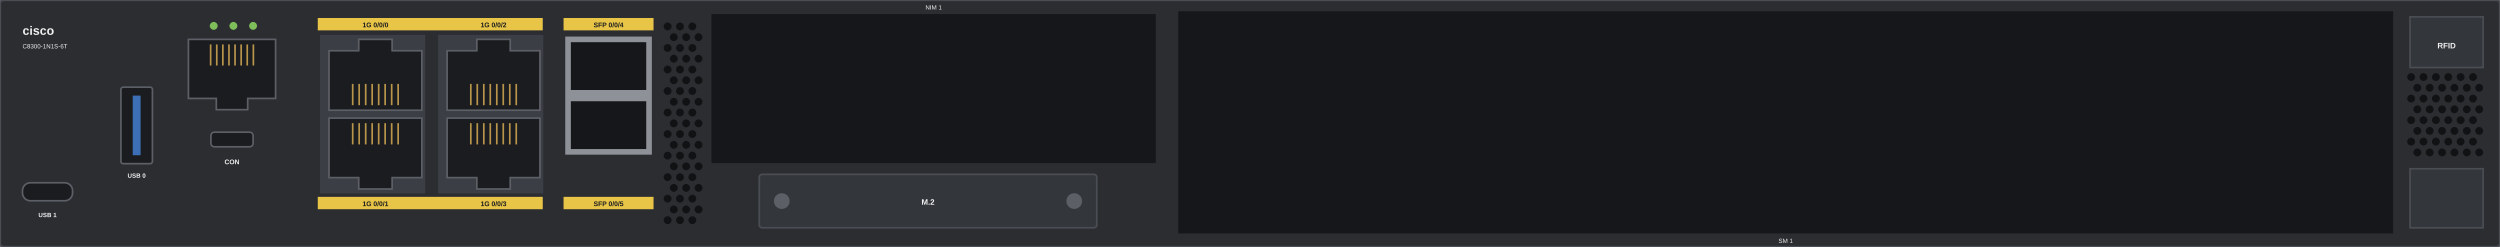
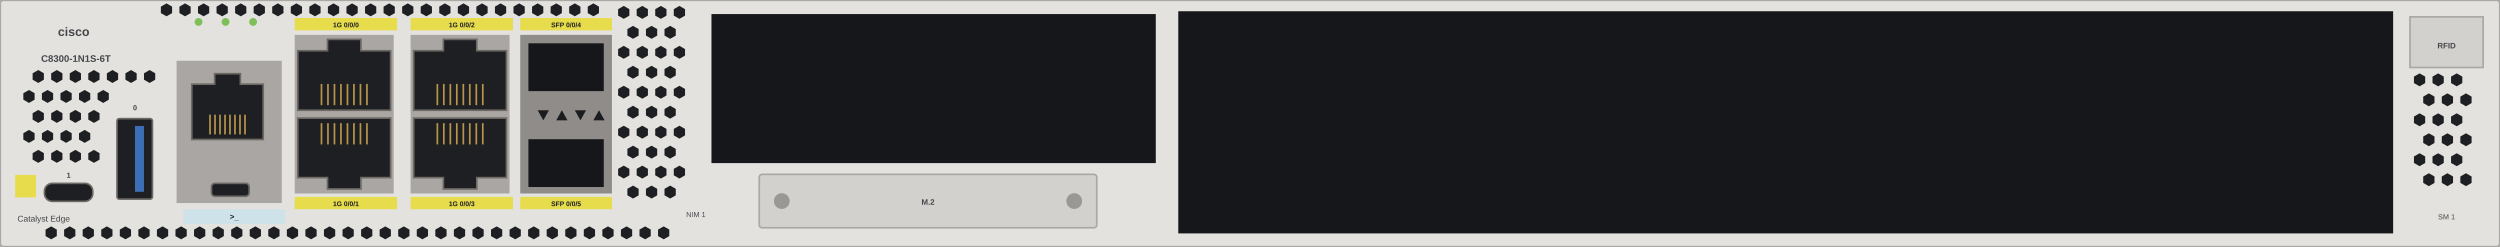
<svg xmlns="http://www.w3.org/2000/svg" width="444.5mm" height="43.9mm" viewBox="0 0 444.5 43.9">
-   <rect x="0" y="0" width="444.5" height="43.9" fill="#2b2d31" rx="0.6" stroke="#4a4d53" stroke-width="0.4" />
-   <text x="4" y="6.2" style="font-family:Arial, Helvetica, sans-serif" font-size="2.2" font-weight="bold" text-anchor="start" fill="#f2f2f2">cisco</text>
-   <text x="4" y="8.6" style="font-family:Arial, Helvetica, sans-serif" font-size="1.1" font-weight="normal" text-anchor="start" fill="#f2f2f2">C8300-1N1S-6T</text>
-   <rect x="4" y="32.5" width="8.9" height="3.2" fill="#1b1c1f" rx="1.4" stroke="#5c5f66" stroke-width="0.3" />
-   <text x="8.45" y="38.6" style="font-family:Arial, Helvetica, sans-serif" font-size="1.1" font-weight="bold" text-anchor="middle" fill="#f2f2f2">USB 1</text>
-   <rect x="21.5" y="15.5" width="5.6" height="13.6" fill="#1b1c1f" rx="0.4" stroke="#5c5f66" stroke-width="0.3" />
-   <rect x="23.6" y="17" width="1.4" height="10.6" fill="#3d6fb6" />
-   <text x="24.3" y="31.6" style="font-family:Arial, Helvetica, sans-serif" font-size="1.1" font-weight="bold" text-anchor="middle" fill="#f2f2f2">USB 0</text>
-   <circle cx="38" cy="4.6" r="0.7" fill="#7fbf5a" />
-   <circle cx="41.5" cy="4.6" r="0.7" fill="#7fbf5a" />
-   <circle cx="45" cy="4.6" r="0.7" fill="#7fbf5a" />
+   <rect x="0" y="0" width="444.5" height="43.9" fill="#e3e2df" rx="0.6" stroke="#a9a8a4" stroke-width="0.4" />
+   <text x="13.1" y="6.4" style="font-family:Arial, Helvetica, sans-serif" font-size="2.2" font-weight="bold" text-anchor="middle" fill="#45464a">cisco</text>
+   <text x="13.5" y="11" style="font-family:Arial, Helvetica, sans-serif" font-size="1.7" font-weight="bold" text-anchor="middle" fill="#45464a">C8300-1N1S-6T</text>
+   <path d="M6.8 12.45L7.8 13.03V14.17L6.8 14.75L5.8 14.17V13.03ZM10.1 12.45L11.1 13.03V14.17L10.1 14.75L9.1 14.17V13.03ZM13.4 12.45L14.4 13.03V14.17L13.4 14.75L12.4 14.17V13.03ZM16.7 12.45L17.7 13.03V14.17L16.7 14.75L15.7 14.17V13.03ZM20 12.45L21 13.03V14.17L20 14.75L19 14.17V13.03ZM23.3 12.45L24.3 13.03V14.17L23.3 14.75L22.3 14.17V13.03ZM26.6 12.45L27.6 13.03V14.17L26.6 14.75L25.6 14.17V13.03ZM5.15 16L6.15 16.57V17.72L5.15 18.3L4.15 17.72V16.57ZM8.45 16L9.45 16.57V17.72L8.45 18.3L7.45 17.72V16.57ZM11.75 16L12.75 16.57V17.72L11.75 18.3L10.75 17.72V16.57ZM15.05 16L16.05 16.57V17.72L15.05 18.3L14.05 17.72V16.57ZM18.35 16L19.35 16.57V17.72L18.35 18.3L17.35 17.72V16.57ZM6.8 19.55L7.8 20.12V21.27L6.8 21.85L5.8 21.27V20.12ZM10.1 19.55L11.1 20.12V21.27L10.1 21.85L9.1 21.27V20.12ZM13.4 19.55L14.4 20.12V21.27L13.4 21.85L12.4 21.27V20.12ZM16.7 19.55L17.7 20.12V21.27L16.7 21.85L15.7 21.27V20.12ZM5.15 23.1L6.15 23.68V24.82L5.15 25.4L4.15 24.82V23.68ZM8.45 23.1L9.45 23.68V24.82L8.45 25.4L7.45 24.82V23.68ZM11.75 23.1L12.75 23.68V24.82L11.75 25.4L10.75 24.82V23.68ZM15.05 23.1L16.05 23.68V24.82L15.05 25.4L14.05 24.82V23.68ZM6.8 26.65L7.8 27.23V28.38L6.8 28.95L5.8 28.38V27.23ZM10.1 26.65L11.1 27.23V28.38L10.1 28.95L9.1 28.38V27.23ZM13.4 26.65L14.4 27.23V28.38L13.4 28.95L12.4 28.38V27.23ZM16.7 26.65L17.7 27.23V28.38L16.7 28.95L15.7 28.38V27.23ZM29.6 0.6L30.6 1.18V2.33L29.6 2.9L28.6 2.33V1.18ZM32.9 0.6L33.9 1.18V2.33L32.9 2.9L31.9 2.33V1.18ZM36.2 0.6L37.2 1.18V2.33L36.2 2.9L35.2 2.33V1.18ZM39.5 0.6L40.5 1.18V2.33L39.5 2.9L38.5 2.33V1.18ZM42.8 0.6L43.8 1.18V2.33L42.8 2.9L41.8 2.33V1.18ZM46.1 0.6L47.1 1.18V2.33L46.1 2.9L45.1 2.33V1.18ZM49.4 0.6L50.4 1.18V2.33L49.4 2.9L48.4 2.33V1.18ZM52.7 0.6L53.7 1.18V2.33L52.7 2.9L51.7 2.33V1.18ZM56 0.6L57 1.18V2.33L56 2.9L55 2.33V1.18ZM59.3 0.6L60.3 1.18V2.33L59.3 2.9L58.3 2.33V1.18ZM62.6 0.6L63.6 1.18V2.33L62.6 2.9L61.6 2.33V1.18ZM65.9 0.6L66.9 1.18V2.33L65.9 2.9L64.9 2.33V1.18ZM69.2 0.6L70.2 1.18V2.33L69.2 2.9L68.2 2.33V1.18ZM72.5 0.6L73.5 1.18V2.33L72.5 2.9L71.5 2.33V1.18ZM75.8 0.6L76.8 1.18V2.33L75.8 2.9L74.8 2.33V1.18ZM79.1 0.6L80.1 1.18V2.33L79.1 2.9L78.1 2.33V1.18ZM82.4 0.6L83.4 1.18V2.33L82.4 2.9L81.4 2.33V1.18ZM85.7 0.6L86.7 1.18V2.33L85.7 2.9L84.7 2.33V1.18ZM89 0.6L90 1.18V2.33L89 2.9L88 2.33V1.18ZM92.3 0.6L93.3 1.18V2.33L92.3 2.9L91.3 2.33V1.18ZM95.6 0.6L96.6 1.18V2.33L95.6 2.9L94.6 2.33V1.18ZM98.9 0.6L99.9 1.18V2.33L98.9 2.9L97.9 2.33V1.18ZM102.2 0.6L103.2 1.18V2.33L102.2 2.9L101.2 2.33V1.18ZM105.5 0.6L106.5 1.18V2.33L105.5 2.9L104.5 2.33V1.18ZM9.1 40.25L10.1 40.82V41.98L9.1 42.55L8.1 41.98V40.82ZM12.4 40.25L13.4 40.82V41.98L12.4 42.55L11.4 41.98V40.82ZM15.7 40.25L16.7 40.82V41.98L15.7 42.55L14.7 41.98V40.82ZM19 40.25L20 40.82V41.98L19 42.55L18 41.98V40.82ZM22.3 40.25L23.3 40.82V41.98L22.3 42.55L21.3 41.98V40.82ZM25.6 40.25L26.6 40.82V41.98L25.6 42.55L24.6 41.98V40.82ZM28.9 40.25L29.9 40.82V41.98L28.9 42.55L27.9 41.98V40.82ZM32.2 40.25L33.2 40.82V41.98L32.2 42.55L31.2 41.98V40.82ZM35.5 40.25L36.5 40.82V41.98L35.5 42.55L34.5 41.98V40.82ZM38.8 40.25L39.8 40.82V41.98L38.8 42.55L37.8 41.98V40.82ZM42.1 40.25L43.1 40.82V41.98L42.1 42.55L41.1 41.98V40.82ZM45.4 40.25L46.4 40.82V41.98L45.4 42.55L44.4 41.98V40.82ZM48.7 40.25L49.7 40.82V41.98L48.7 42.55L47.7 41.98V40.82ZM52 40.25L53 40.82V41.98L52 42.55L51 41.98V40.82ZM55.3 40.25L56.3 40.82V41.98L55.3 42.55L54.3 41.98V40.82ZM58.6 40.25L59.6 40.82V41.98L58.6 42.55L57.6 41.98V40.82ZM61.9 40.25L62.9 40.82V41.98L61.9 42.55L60.9 41.98V40.82ZM65.2 40.25L66.2 40.82V41.98L65.2 42.55L64.2 41.98V40.82ZM68.5 40.25L69.5 40.82V41.98L68.5 42.55L67.5 41.98V40.82ZM71.8 40.25L72.8 40.82V41.98L71.8 42.55L70.8 41.98V40.82ZM75.1 40.25L76.1 40.82V41.98L75.1 42.55L74.1 41.98V40.82ZM78.4 40.25L79.4 40.82V41.98L78.4 42.55L77.4 41.98V40.82ZM81.7 40.25L82.7 40.82V41.98L81.7 42.55L80.7 41.98V40.82ZM85 40.25L86 40.82V41.98L85 42.55L84 41.98V40.82ZM88.3 40.25L89.3 40.82V41.98L88.3 42.55L87.3 41.98V40.82ZM91.6 40.25L92.6 40.82V41.98L91.6 42.55L90.6 41.98V40.82ZM94.9 40.25L95.9 40.82V41.98L94.9 42.55L93.9 41.98V40.82ZM98.2 40.25L99.2 40.82V41.98L98.2 42.55L97.2 41.98V40.82ZM101.5 40.25L102.5 40.82V41.98L101.5 42.55L100.5 41.98V40.82ZM104.8 40.25L105.8 40.82V41.98L104.8 42.55L103.8 41.98V40.82ZM108.1 40.25L109.1 40.82V41.98L108.1 42.55L107.1 41.98V40.82ZM111.4 40.25L112.4 40.82V41.98L111.4 42.55L110.4 41.98V40.82ZM114.7 40.25L115.7 40.82V41.98L114.7 42.55L113.7 41.98V40.82ZM118 40.25L119 40.82V41.98L118 42.55L117 41.98V40.82Z" fill="#1e1f22" />
+   <rect x="2.7" y="31.1" width="3.7" height="4" fill="#e6dc4c" />
+   <rect x="7.9" y="32.6" width="8.6" height="3.2" fill="#1e1f22" rx="1.4" stroke="#6d6a66" stroke-width="0.3" />
+   <text x="12.2" y="31.6" style="font-family:Arial, Helvetica, sans-serif" font-size="1.3" font-weight="bold" text-anchor="middle" fill="#45464a">1</text>
+   <text x="3.1" y="39.4" style="font-family:Arial, Helvetica, sans-serif" font-size="1.5" font-weight="normal" text-anchor="start" fill="#45464a">Catalyst Edge</text>
+   <rect x="20.8" y="21.1" width="6.3" height="14.3" fill="#1e1f22" rx="0.4" stroke="#6d6a66" stroke-width="0.3" />
+   <rect x="24" y="22.4" width="1.6" height="11.7" fill="#3d6fb6" />
+   <text x="24" y="19.6" style="font-family:Arial, Helvetica, sans-serif" font-size="1.3" font-weight="bold" text-anchor="middle" fill="#45464a">0</text>
+   <circle cx="35.3" cy="3.9" r="0.7" fill="#7fbf5a" />
+   <circle cx="40.1" cy="3.9" r="0.7" fill="#7fbf5a" />
+   <circle cx="45" cy="3.9" r="0.7" fill="#7fbf5a" />
+   <rect x="31.4" y="10.8" width="18.7" height="25.3" fill="#aaa6a3" />
  <g id="con-con0">
-     <path d="M33.5 7H49V17.5H44.04V19.5H38.46V17.5H33.5Z" fill="#1b1c1f" stroke="#5c5f66" stroke-width="0.3" />
-     <path d="M37.45 7.9V11.65 M38.54 7.9V11.65 M39.62 7.9V11.65 M40.71 7.9V11.65 M41.79 7.9V11.65 M42.88 7.9V11.65 M43.96 7.9V11.65 M45.05 7.9V11.65" stroke="#b8954a" stroke-width="0.3" />
+     <path d="M34.1 14.97H38.16V13.1H42.74V14.97H46.8V24.8H34.1Z" fill="#1e1f22" stroke="#6d6a66" stroke-width="0.3" />
+     <path d="M37.34 23.9V20.39 M38.23 23.9V20.39 M39.12 23.9V20.39 M40.01 23.9V20.39 M40.89 23.9V20.39 M41.78 23.9V20.39 M42.67 23.9V20.39 M43.56 23.9V20.39" stroke="#b8954a" stroke-width="0.3" />
  </g>
-   <rect x="37.5" y="23.5" width="7.5" height="2.6" fill="#1b1c1f" rx="0.6" stroke="#5c5f66" stroke-width="0.3" />
-   <text x="41.25" y="29.2" style="font-family:Arial, Helvetica, sans-serif" font-size="1.2" font-weight="bold" text-anchor="middle" fill="#f2f2f2">CON</text>
-   <rect x="56.5" y="3.2" width="40" height="2.2" fill="#e8c547" />
-   <rect x="56.5" y="35" width="40" height="2.2" fill="#e8c547" />
-   <rect x="56.9" y="6.2" width="18.7" height="28.2" fill="#3b3e44" />
+   <rect x="37.6" y="32.6" width="6.7" height="2.3" fill="#1e1f22" rx="0.6" stroke="#6d6a66" stroke-width="0.3" />
+   <rect x="32.6" y="37.2" width="18.1" height="2.6" fill="#cee2e9" />
+   <text x="41.65" y="39" style="font-family:Arial, Helvetica, sans-serif" font-size="1.4" font-weight="bold" text-anchor="middle" fill="#1e1f22">&gt;_</text>
+   <rect x="52.4" y="3.2" width="18.2" height="2.2" fill="#e6dc4c" />
+   <rect x="52.4" y="35" width="18.2" height="2.2" fill="#e6dc4c" />
+   <rect x="52.4" y="6.2" width="17.6" height="28.2" fill="#aaa6a3" />
  <g id="con-gi0-0-0">
-     <path d="M58.5 9.02H63.78V7H69.72V9.02H75V19.6H58.5Z" fill="#1b1c1f" stroke="#5c5f66" stroke-width="0.3" />
-     <path d="M62.71 18.7V14.92 M63.86 18.7V14.92 M65.02 18.7V14.92 M66.17 18.7V14.92 M67.33 18.7V14.92 M68.48 18.7V14.92 M69.64 18.7V14.92 M70.79 18.7V14.92" stroke="#b8954a" stroke-width="0.3" />
+     <path d="M52.95 9.02H58.23V7H64.17V9.02H69.45V19.6H52.95Z" fill="#1e1f22" stroke="#6d6a66" stroke-width="0.3" />
+     <path d="M57.16 18.7V14.92 M58.31 18.7V14.92 M59.47 18.7V14.92 M60.62 18.7V14.92 M61.78 18.7V14.92 M62.93 18.7V14.92 M64.09 18.7V14.92 M65.24 18.7V14.92" stroke="#b8954a" stroke-width="0.3" />
  </g>
  <g id="con-gi0-0-1">
-     <path d="M58.5 21H75V31.58H69.72V33.6H63.78V31.58H58.5Z" fill="#1b1c1f" stroke="#5c5f66" stroke-width="0.3" />
-     <path d="M62.71 21.9V25.68 M63.86 21.9V25.68 M65.02 21.9V25.68 M66.17 21.9V25.68 M67.33 21.9V25.68 M68.48 21.9V25.68 M69.64 21.9V25.68 M70.79 21.9V25.68" stroke="#b8954a" stroke-width="0.3" />
+     <path d="M52.95 21H69.45V31.58H64.17V33.6H58.23V31.58H52.95Z" fill="#1e1f22" stroke="#6d6a66" stroke-width="0.3" />
+     <path d="M57.16 21.9V25.68 M58.31 21.9V25.68 M59.47 21.9V25.68 M60.62 21.9V25.68 M61.78 21.9V25.68 M62.93 21.9V25.68 M64.09 21.9V25.68 M65.24 21.9V25.68" stroke="#b8954a" stroke-width="0.3" />
  </g>
-   <text x="66.75" y="4.85" style="font-family:Arial, Helvetica, sans-serif" font-size="1.2" font-weight="bold" text-anchor="middle" fill="#1b1c1f">1G 0/0/0</text>
-   <text x="66.75" y="36.65" style="font-family:Arial, Helvetica, sans-serif" font-size="1.2" font-weight="bold" text-anchor="middle" fill="#1b1c1f">1G 0/0/1</text>
-   <rect x="77.9" y="6.2" width="18.7" height="28.2" fill="#3b3e44" />
+   <text x="61.5" y="4.85" style="font-family:Arial, Helvetica, sans-serif" font-size="1.2" font-weight="bold" text-anchor="middle" fill="#1e1f22">1G 0/0/0</text>
+   <text x="61.5" y="36.65" style="font-family:Arial, Helvetica, sans-serif" font-size="1.2" font-weight="bold" text-anchor="middle" fill="#1e1f22">1G 0/0/1</text>
+   <rect x="73" y="3.2" width="18.2" height="2.2" fill="#e6dc4c" />
+   <rect x="73" y="35" width="18.2" height="2.2" fill="#e6dc4c" />
+   <rect x="73" y="6.2" width="17.6" height="28.2" fill="#aaa6a3" />
  <g id="con-gi0-0-2">
-     <path d="M79.5 9.02H84.78V7H90.72V9.02H96V19.6H79.5Z" fill="#1b1c1f" stroke="#5c5f66" stroke-width="0.3" />
-     <path d="M83.71 18.7V14.92 M84.86 18.7V14.92 M86.02 18.7V14.92 M87.17 18.7V14.92 M88.33 18.7V14.92 M89.48 18.7V14.92 M90.64 18.7V14.92 M91.79 18.7V14.92" stroke="#b8954a" stroke-width="0.3" />
+     <path d="M73.55 9.02H78.83V7H84.77V9.02H90.05V19.6H73.55Z" fill="#1e1f22" stroke="#6d6a66" stroke-width="0.3" />
+     <path d="M77.76 18.7V14.92 M78.91 18.7V14.92 M80.07 18.7V14.92 M81.22 18.7V14.92 M82.38 18.7V14.92 M83.53 18.7V14.92 M84.69 18.7V14.92 M85.84 18.7V14.92" stroke="#b8954a" stroke-width="0.3" />
  </g>
  <g id="con-gi0-0-3">
-     <path d="M79.5 21H96V31.58H90.72V33.6H84.78V31.58H79.5Z" fill="#1b1c1f" stroke="#5c5f66" stroke-width="0.3" />
-     <path d="M83.71 21.9V25.68 M84.86 21.9V25.68 M86.02 21.9V25.68 M87.17 21.9V25.68 M88.33 21.9V25.68 M89.48 21.9V25.68 M90.64 21.9V25.68 M91.79 21.9V25.68" stroke="#b8954a" stroke-width="0.3" />
+     <path d="M73.55 21H90.05V31.58H84.77V33.6H78.83V31.58H73.55Z" fill="#1e1f22" stroke="#6d6a66" stroke-width="0.3" />
+     <path d="M77.76 21.9V25.68 M78.91 21.9V25.68 M80.07 21.9V25.68 M81.22 21.9V25.68 M82.38 21.9V25.68 M83.53 21.9V25.68 M84.69 21.9V25.68 M85.84 21.9V25.68" stroke="#b8954a" stroke-width="0.3" />
  </g>
-   <text x="87.75" y="4.85" style="font-family:Arial, Helvetica, sans-serif" font-size="1.2" font-weight="bold" text-anchor="middle" fill="#1b1c1f">1G 0/0/2</text>
-   <text x="87.75" y="36.65" style="font-family:Arial, Helvetica, sans-serif" font-size="1.2" font-weight="bold" text-anchor="middle" fill="#1b1c1f">1G 0/0/3</text>
-   <rect x="100.5" y="6.5" width="15.4" height="21" fill="#8e9197" />
-   <rect x="100.2" y="3.2" width="16" height="2.2" fill="#e8c547" />
-   <text x="108.2" y="4.85" style="font-family:Arial, Helvetica, sans-serif" font-size="1.2" font-weight="bold" text-anchor="middle" fill="#1b1c1f">SFP 0/0/4</text>
-   <rect x="100.2" y="35" width="16" height="2.2" fill="#e8c547" />
-   <text x="108.2" y="36.65" style="font-family:Arial, Helvetica, sans-serif" font-size="1.2" font-weight="bold" text-anchor="middle" fill="#1b1c1f">SFP 0/0/5</text>
-   <path d="M118 4.7a0.7 0.7 0 1 0 1.4 0a0.7 0.7 0 1 0 -1.4 0ZM120.2 4.7a0.7 0.7 0 1 0 1.4 0a0.7 0.7 0 1 0 -1.4 0ZM122.4 4.7a0.7 0.7 0 1 0 1.4 0a0.7 0.7 0 1 0 -1.4 0ZM119.1 6.61a0.7 0.7 0 1 0 1.4 0a0.7 0.7 0 1 0 -1.4 0ZM121.3 6.61a0.7 0.7 0 1 0 1.4 0a0.7 0.7 0 1 0 -1.4 0ZM123.5 6.61a0.7 0.7 0 1 0 1.4 0a0.7 0.7 0 1 0 -1.4 0ZM118 8.53a0.7 0.7 0 1 0 1.4 0a0.7 0.7 0 1 0 -1.4 0ZM120.2 8.53a0.7 0.7 0 1 0 1.4 0a0.7 0.7 0 1 0 -1.4 0ZM122.4 8.53a0.7 0.7 0 1 0 1.4 0a0.7 0.7 0 1 0 -1.4 0ZM119.1 10.44a0.7 0.7 0 1 0 1.4 0a0.7 0.7 0 1 0 -1.4 0ZM121.3 10.44a0.7 0.7 0 1 0 1.4 0a0.7 0.7 0 1 0 -1.4 0ZM123.5 10.44a0.7 0.7 0 1 0 1.4 0a0.7 0.7 0 1 0 -1.4 0ZM118 12.36a0.7 0.7 0 1 0 1.4 0a0.7 0.7 0 1 0 -1.4 0ZM120.2 12.36a0.7 0.7 0 1 0 1.4 0a0.7 0.7 0 1 0 -1.4 0ZM122.4 12.36a0.7 0.7 0 1 0 1.4 0a0.7 0.7 0 1 0 -1.4 0ZM119.1 14.27a0.7 0.7 0 1 0 1.4 0a0.7 0.7 0 1 0 -1.4 0ZM121.3 14.27a0.7 0.7 0 1 0 1.4 0a0.7 0.7 0 1 0 -1.4 0ZM123.5 14.27a0.7 0.7 0 1 0 1.4 0a0.7 0.7 0 1 0 -1.4 0ZM118 16.18a0.7 0.7 0 1 0 1.4 0a0.7 0.7 0 1 0 -1.4 0ZM120.2 16.18a0.7 0.7 0 1 0 1.4 0a0.7 0.7 0 1 0 -1.4 0ZM122.4 16.18a0.7 0.7 0 1 0 1.4 0a0.7 0.7 0 1 0 -1.4 0ZM119.1 18.1a0.7 0.7 0 1 0 1.4 0a0.7 0.7 0 1 0 -1.4 0ZM121.3 18.1a0.7 0.7 0 1 0 1.4 0a0.7 0.7 0 1 0 -1.4 0ZM123.5 18.1a0.7 0.7 0 1 0 1.4 0a0.7 0.7 0 1 0 -1.4 0ZM118 20.01a0.7 0.7 0 1 0 1.4 0a0.7 0.7 0 1 0 -1.4 0ZM120.2 20.01a0.7 0.7 0 1 0 1.4 0a0.7 0.7 0 1 0 -1.4 0ZM122.4 20.01a0.7 0.7 0 1 0 1.4 0a0.7 0.7 0 1 0 -1.4 0ZM119.1 21.93a0.7 0.7 0 1 0 1.4 0a0.7 0.7 0 1 0 -1.4 0ZM121.3 21.93a0.7 0.7 0 1 0 1.4 0a0.7 0.7 0 1 0 -1.4 0ZM123.5 21.93a0.7 0.7 0 1 0 1.4 0a0.7 0.7 0 1 0 -1.4 0ZM118 23.84a0.7 0.7 0 1 0 1.4 0a0.7 0.7 0 1 0 -1.4 0ZM120.2 23.84a0.7 0.7 0 1 0 1.4 0a0.7 0.7 0 1 0 -1.4 0ZM122.4 23.84a0.7 0.7 0 1 0 1.4 0a0.7 0.7 0 1 0 -1.4 0ZM119.1 25.75a0.7 0.7 0 1 0 1.4 0a0.7 0.7 0 1 0 -1.4 0ZM121.3 25.75a0.7 0.7 0 1 0 1.4 0a0.7 0.7 0 1 0 -1.4 0ZM123.5 25.75a0.7 0.7 0 1 0 1.4 0a0.7 0.7 0 1 0 -1.4 0ZM118 27.67a0.7 0.7 0 1 0 1.4 0a0.7 0.7 0 1 0 -1.4 0ZM120.2 27.67a0.7 0.7 0 1 0 1.4 0a0.7 0.7 0 1 0 -1.4 0ZM122.4 27.67a0.7 0.7 0 1 0 1.4 0a0.7 0.7 0 1 0 -1.4 0ZM119.1 29.58a0.7 0.7 0 1 0 1.4 0a0.7 0.7 0 1 0 -1.4 0ZM121.3 29.58a0.7 0.7 0 1 0 1.4 0a0.7 0.7 0 1 0 -1.4 0ZM123.5 29.58a0.7 0.7 0 1 0 1.4 0a0.7 0.7 0 1 0 -1.4 0ZM118 31.5a0.7 0.7 0 1 0 1.4 0a0.7 0.7 0 1 0 -1.4 0ZM120.2 31.5a0.7 0.7 0 1 0 1.4 0a0.7 0.7 0 1 0 -1.4 0ZM122.4 31.5a0.7 0.7 0 1 0 1.4 0a0.7 0.7 0 1 0 -1.4 0ZM119.1 33.41a0.7 0.7 0 1 0 1.4 0a0.7 0.7 0 1 0 -1.4 0ZM121.3 33.41a0.7 0.7 0 1 0 1.4 0a0.7 0.7 0 1 0 -1.4 0ZM123.5 33.41a0.7 0.7 0 1 0 1.4 0a0.7 0.7 0 1 0 -1.4 0ZM118 35.32a0.7 0.7 0 1 0 1.4 0a0.7 0.7 0 1 0 -1.4 0ZM120.2 35.32a0.7 0.7 0 1 0 1.4 0a0.7 0.7 0 1 0 -1.4 0ZM122.4 35.32a0.7 0.7 0 1 0 1.4 0a0.7 0.7 0 1 0 -1.4 0ZM119.1 37.24a0.7 0.7 0 1 0 1.4 0a0.7 0.7 0 1 0 -1.4 0ZM121.3 37.24a0.7 0.7 0 1 0 1.4 0a0.7 0.7 0 1 0 -1.4 0ZM123.5 37.24a0.7 0.7 0 1 0 1.4 0a0.7 0.7 0 1 0 -1.4 0ZM118 39.15a0.7 0.7 0 1 0 1.4 0a0.7 0.7 0 1 0 -1.4 0ZM120.2 39.15a0.7 0.7 0 1 0 1.4 0a0.7 0.7 0 1 0 -1.4 0ZM122.4 39.15a0.7 0.7 0 1 0 1.4 0a0.7 0.7 0 1 0 -1.4 0Z" fill="#111214" />
-   <rect x="135" y="31" width="60" height="9.5" fill="#33363b" rx="0.5" stroke="#4a4d53" stroke-width="0.3" />
-   <circle cx="139" cy="35.75" r="1.4" fill="#5c5f66" />
-   <circle cx="191" cy="35.75" r="1.4" fill="#5c5f66" />
-   <text x="165" y="36.4" style="font-family:Arial, Helvetica, sans-serif" font-size="1.4" font-weight="bold" text-anchor="middle" fill="#f2f2f2">M.2</text>
-   <text x="166" y="1.7" style="font-family:Arial, Helvetica, sans-serif" font-size="1.1" font-weight="normal" text-anchor="middle" fill="#f2f2f2">NIM 1</text>
-   <text x="317.5" y="43.2" style="font-family:Arial, Helvetica, sans-serif" font-size="1.1" font-weight="normal" text-anchor="middle" fill="#f2f2f2">SM 1</text>
-   <rect x="428.5" y="3" width="13" height="9" fill="#33363b" stroke="#4a4d53" stroke-width="0.3" />
-   <text x="435" y="8.6" style="font-family:Arial, Helvetica, sans-serif" font-size="1.4" font-weight="bold" text-anchor="middle" fill="#f2f2f2">RFID</text>
-   <rect x="428.5" y="30" width="13" height="10.5" fill="#33363b" stroke="#4a4d53" stroke-width="0.3" />
-   <path d="M428 13.7a0.7 0.7 0 1 0 1.4 0a0.7 0.7 0 1 0 -1.4 0ZM430.2 13.7a0.7 0.7 0 1 0 1.4 0a0.7 0.7 0 1 0 -1.4 0ZM432.4 13.7a0.7 0.7 0 1 0 1.4 0a0.7 0.7 0 1 0 -1.4 0ZM434.6 13.7a0.7 0.7 0 1 0 1.4 0a0.7 0.7 0 1 0 -1.4 0ZM436.8 13.7a0.7 0.7 0 1 0 1.4 0a0.7 0.7 0 1 0 -1.4 0ZM439 13.7a0.7 0.7 0 1 0 1.4 0a0.7 0.7 0 1 0 -1.4 0ZM429.1 15.61a0.7 0.7 0 1 0 1.4 0a0.7 0.7 0 1 0 -1.4 0ZM431.3 15.61a0.7 0.7 0 1 0 1.4 0a0.7 0.7 0 1 0 -1.4 0ZM433.5 15.61a0.7 0.7 0 1 0 1.4 0a0.7 0.7 0 1 0 -1.4 0ZM435.7 15.61a0.7 0.7 0 1 0 1.4 0a0.7 0.7 0 1 0 -1.4 0ZM437.9 15.61a0.7 0.7 0 1 0 1.4 0a0.7 0.7 0 1 0 -1.4 0ZM440.1 15.61a0.7 0.7 0 1 0 1.4 0a0.7 0.7 0 1 0 -1.4 0ZM428 17.53a0.7 0.7 0 1 0 1.4 0a0.7 0.7 0 1 0 -1.4 0ZM430.2 17.53a0.7 0.7 0 1 0 1.4 0a0.7 0.7 0 1 0 -1.4 0ZM432.4 17.53a0.7 0.7 0 1 0 1.4 0a0.7 0.7 0 1 0 -1.4 0ZM434.6 17.53a0.7 0.7 0 1 0 1.4 0a0.7 0.7 0 1 0 -1.4 0ZM436.8 17.53a0.7 0.7 0 1 0 1.4 0a0.7 0.7 0 1 0 -1.4 0ZM439 17.53a0.7 0.7 0 1 0 1.4 0a0.7 0.7 0 1 0 -1.4 0ZM429.1 19.44a0.7 0.7 0 1 0 1.4 0a0.7 0.7 0 1 0 -1.4 0ZM431.3 19.44a0.7 0.7 0 1 0 1.4 0a0.7 0.7 0 1 0 -1.4 0ZM433.5 19.44a0.7 0.7 0 1 0 1.4 0a0.7 0.7 0 1 0 -1.4 0ZM435.7 19.44a0.7 0.7 0 1 0 1.4 0a0.7 0.7 0 1 0 -1.4 0ZM437.9 19.44a0.7 0.7 0 1 0 1.4 0a0.7 0.7 0 1 0 -1.4 0ZM440.1 19.44a0.7 0.7 0 1 0 1.4 0a0.7 0.7 0 1 0 -1.4 0ZM428 21.36a0.7 0.7 0 1 0 1.4 0a0.7 0.7 0 1 0 -1.4 0ZM430.2 21.36a0.7 0.7 0 1 0 1.4 0a0.7 0.7 0 1 0 -1.4 0ZM432.4 21.36a0.7 0.7 0 1 0 1.4 0a0.7 0.7 0 1 0 -1.4 0ZM434.6 21.36a0.7 0.7 0 1 0 1.4 0a0.7 0.7 0 1 0 -1.4 0ZM436.8 21.36a0.7 0.7 0 1 0 1.4 0a0.7 0.7 0 1 0 -1.4 0ZM439 21.36a0.7 0.7 0 1 0 1.4 0a0.7 0.7 0 1 0 -1.4 0ZM429.1 23.27a0.7 0.7 0 1 0 1.4 0a0.7 0.7 0 1 0 -1.4 0ZM431.3 23.27a0.7 0.7 0 1 0 1.4 0a0.7 0.7 0 1 0 -1.4 0ZM433.5 23.27a0.7 0.7 0 1 0 1.4 0a0.7 0.7 0 1 0 -1.4 0ZM435.7 23.27a0.7 0.7 0 1 0 1.4 0a0.7 0.7 0 1 0 -1.4 0ZM437.9 23.27a0.7 0.7 0 1 0 1.4 0a0.7 0.7 0 1 0 -1.4 0ZM440.1 23.27a0.7 0.7 0 1 0 1.4 0a0.7 0.7 0 1 0 -1.4 0ZM428 25.18a0.7 0.7 0 1 0 1.4 0a0.7 0.7 0 1 0 -1.4 0ZM430.2 25.18a0.7 0.7 0 1 0 1.4 0a0.7 0.7 0 1 0 -1.4 0ZM432.4 25.18a0.7 0.7 0 1 0 1.4 0a0.7 0.7 0 1 0 -1.4 0ZM434.6 25.18a0.7 0.7 0 1 0 1.4 0a0.7 0.7 0 1 0 -1.4 0ZM436.8 25.18a0.7 0.7 0 1 0 1.4 0a0.7 0.7 0 1 0 -1.4 0ZM439 25.18a0.7 0.7 0 1 0 1.4 0a0.7 0.7 0 1 0 -1.4 0ZM429.1 27.1a0.7 0.7 0 1 0 1.4 0a0.7 0.7 0 1 0 -1.4 0ZM431.3 27.1a0.7 0.7 0 1 0 1.4 0a0.7 0.7 0 1 0 -1.4 0ZM433.5 27.1a0.7 0.7 0 1 0 1.4 0a0.7 0.7 0 1 0 -1.4 0ZM435.7 27.1a0.7 0.7 0 1 0 1.4 0a0.7 0.7 0 1 0 -1.4 0ZM437.9 27.1a0.7 0.7 0 1 0 1.4 0a0.7 0.7 0 1 0 -1.4 0ZM440.1 27.1a0.7 0.7 0 1 0 1.4 0a0.7 0.7 0 1 0 -1.4 0Z" fill="#111214" />
-   <rect x="101.5" y="7.5" width="13.4" height="8.5" fill="#16171a" id="bay-sfp4" />
-   <rect x="101.5" y="18" width="13.4" height="8.5" fill="#16171a" id="bay-sfp5" />
+   <text x="82.1" y="4.85" style="font-family:Arial, Helvetica, sans-serif" font-size="1.2" font-weight="bold" text-anchor="middle" fill="#1e1f22">1G 0/0/2</text>
+   <text x="82.1" y="36.65" style="font-family:Arial, Helvetica, sans-serif" font-size="1.2" font-weight="bold" text-anchor="middle" fill="#1e1f22">1G 0/0/3</text>
+   <rect x="92.5" y="6.2" width="16.3" height="28.2" fill="#8f8c89" />
+   <rect x="92.5" y="3.2" width="16.3" height="2.2" fill="#e6dc4c" />
+   <text x="100.65" y="4.85" style="font-family:Arial, Helvetica, sans-serif" font-size="1.2" font-weight="bold" text-anchor="middle" fill="#1e1f22">SFP 0/0/4</text>
+   <rect x="92.5" y="35" width="16.3" height="2.2" fill="#e6dc4c" />
+   <text x="100.65" y="36.65" style="font-family:Arial, Helvetica, sans-serif" font-size="1.2" font-weight="bold" text-anchor="middle" fill="#1e1f22">SFP 0/0/5</text>
+   <path d="M95.6 19.6H97.6L96.6 21.4ZM98.9 21.4H100.9L99.9 19.6ZM102.2 19.6H104.2L103.2 21.4ZM105.5 21.4H107.5L106.5 19.6Z" fill="#1b1c1f" />
+   <path d="M110.9 1.05L111.9 1.63V2.78L110.9 3.35L109.9 2.78V1.63ZM114.2 1.05L115.2 1.63V2.78L114.2 3.35L113.2 2.78V1.63ZM117.5 1.05L118.5 1.63V2.78L117.5 3.35L116.5 2.78V1.63ZM120.8 1.05L121.8 1.63V2.78L120.8 3.35L119.8 2.78V1.63ZM112.55 4.6L113.55 5.17V6.33L112.55 6.9L111.55 6.33V5.17ZM115.85 4.6L116.85 5.17V6.33L115.85 6.9L114.85 6.33V5.17ZM119.15 4.6L120.15 5.17V6.33L119.15 6.9L118.15 6.33V5.17ZM110.9 8.15L111.9 8.73V9.88L110.9 10.45L109.9 9.88V8.73ZM114.2 8.15L115.2 8.73V9.88L114.2 10.45L113.2 9.88V8.73ZM117.5 8.15L118.5 8.73V9.88L117.5 10.45L116.5 9.88V8.73ZM120.8 8.15L121.8 8.73V9.88L120.8 10.45L119.8 9.88V8.73ZM112.55 11.7L113.55 12.27V13.42L112.55 14L111.55 13.42V12.27ZM115.85 11.7L116.85 12.27V13.42L115.85 14L114.85 13.42V12.27ZM119.15 11.7L120.15 12.27V13.42L119.15 14L118.15 13.42V12.27ZM110.9 15.25L111.9 15.82V16.97L110.9 17.55L109.9 16.97V15.82ZM114.2 15.25L115.2 15.82V16.97L114.2 17.55L113.2 16.97V15.82ZM117.5 15.25L118.5 15.82V16.97L117.5 17.55L116.5 16.97V15.82ZM120.8 15.25L121.8 15.82V16.97L120.8 17.55L119.8 16.97V15.82ZM112.55 18.8L113.55 19.38V20.52L112.55 21.1L111.55 20.52V19.38ZM115.85 18.8L116.85 19.38V20.52L115.85 21.1L114.85 20.52V19.38ZM119.15 18.8L120.15 19.38V20.52L119.15 21.1L118.15 20.52V19.38ZM110.9 22.35L111.9 22.92V24.07L110.9 24.65L109.9 24.07V22.92ZM114.2 22.35L115.2 22.92V24.07L114.2 24.65L113.2 24.07V22.92ZM117.5 22.35L118.5 22.92V24.07L117.5 24.65L116.5 24.07V22.92ZM120.8 22.35L121.8 22.92V24.07L120.8 24.65L119.8 24.07V22.92ZM112.55 25.9L113.55 26.47V27.62L112.55 28.2L111.55 27.62V26.47ZM115.85 25.9L116.85 26.47V27.62L115.85 28.2L114.85 27.62V26.47ZM119.15 25.9L120.15 26.47V27.62L119.15 28.2L118.15 27.62V26.47ZM110.9 29.45L111.9 30.02V31.17L110.9 31.75L109.9 31.17V30.02ZM114.2 29.45L115.2 30.02V31.17L114.2 31.75L113.2 31.17V30.02ZM117.5 29.45L118.5 30.02V31.17L117.5 31.75L116.5 31.17V30.02ZM120.8 29.45L121.8 30.02V31.17L120.8 31.75L119.8 31.17V30.02ZM112.55 33L113.55 33.57V34.73L112.55 35.3L111.55 34.73V33.57ZM115.85 33L116.85 33.57V34.73L115.85 35.3L114.85 34.73V33.57ZM119.15 33L120.15 33.57V34.73L119.15 35.3L118.15 34.73V33.57Z" fill="#1e1f22" />
+   <rect x="135" y="31" width="60" height="9.5" fill="#d2d1cd" rx="0.5" stroke="#a9a8a4" stroke-width="0.3" />
+   <circle cx="139" cy="35.75" r="1.4" fill="#9a9895" />
+   <circle cx="191" cy="35.75" r="1.4" fill="#9a9895" />
+   <text x="165" y="36.4" style="font-family:Arial, Helvetica, sans-serif" font-size="1.4" font-weight="bold" text-anchor="middle" fill="#45464a">M.2</text>
+   <text x="122" y="38.6" style="font-family:Arial, Helvetica, sans-serif" font-size="1.3" font-weight="normal" text-anchor="start" fill="#45464a">NIM 1</text>
+   <rect x="428.5" y="3" width="13" height="9" fill="#d2d1cd" stroke="#a9a8a4" stroke-width="0.3" />
+   <text x="435" y="8.6" style="font-family:Arial, Helvetica, sans-serif" font-size="1.4" font-weight="bold" text-anchor="middle" fill="#45464a">RFID</text>
+   <path d="M430.2 13.05L431.2 13.62V14.77L430.2 15.35L429.2 14.77V13.62ZM433.5 13.05L434.5 13.62V14.77L433.5 15.35L432.5 14.77V13.62ZM436.8 13.05L437.8 13.62V14.77L436.8 15.35L435.8 14.77V13.62ZM431.85 16.6L432.85 17.18V18.32L431.85 18.9L430.85 18.32V17.18ZM435.15 16.6L436.15 17.18V18.32L435.15 18.9L434.15 18.32V17.18ZM438.45 16.6L439.45 17.18V18.32L438.45 18.9L437.45 18.32V17.18ZM430.2 20.15L431.2 20.72V21.87L430.2 22.45L429.2 21.87V20.72ZM433.5 20.15L434.5 20.72V21.87L433.5 22.45L432.5 21.87V20.72ZM436.8 20.15L437.8 20.72V21.87L436.8 22.45L435.8 21.87V20.72ZM431.85 23.7L432.85 24.27V25.42L431.85 26L430.85 25.42V24.27ZM435.15 23.7L436.15 24.27V25.42L435.15 26L434.15 25.42V24.27ZM438.45 23.7L439.45 24.27V25.42L438.45 26L437.45 25.42V24.27ZM430.2 27.25L431.2 27.82V28.97L430.2 29.55L429.2 28.97V27.82ZM433.5 27.25L434.5 27.82V28.97L433.5 29.55L432.5 28.97V27.82ZM436.8 27.25L437.8 27.82V28.97L436.8 29.55L435.8 28.97V27.82ZM431.85 30.8L432.85 31.38V32.52L431.85 33.1L430.85 32.52V31.38ZM435.15 30.8L436.15 31.38V32.52L435.15 33.1L434.15 32.52V31.38ZM438.45 30.8L439.45 31.38V32.52L438.45 33.1L437.45 32.52V31.38Z" fill="#1e1f22" />
+   <text x="435" y="39" style="font-family:Arial, Helvetica, sans-serif" font-size="1.3" font-weight="normal" text-anchor="middle" fill="#45464a">SM 1</text>
+   <rect x="93.95" y="7.7" width="13.4" height="8.5" fill="#16171a" id="bay-sfp4" />
+   <rect x="93.95" y="24.75" width="13.4" height="8.5" fill="#16171a" id="bay-sfp5" />
  <rect x="126.5" y="2.5" width="79" height="26.5" fill="#16171a" id="bay-nim1" />
  <rect x="209.5" y="2" width="216" height="39.5" fill="#16171a" id="bay-sm1" />
</svg>
